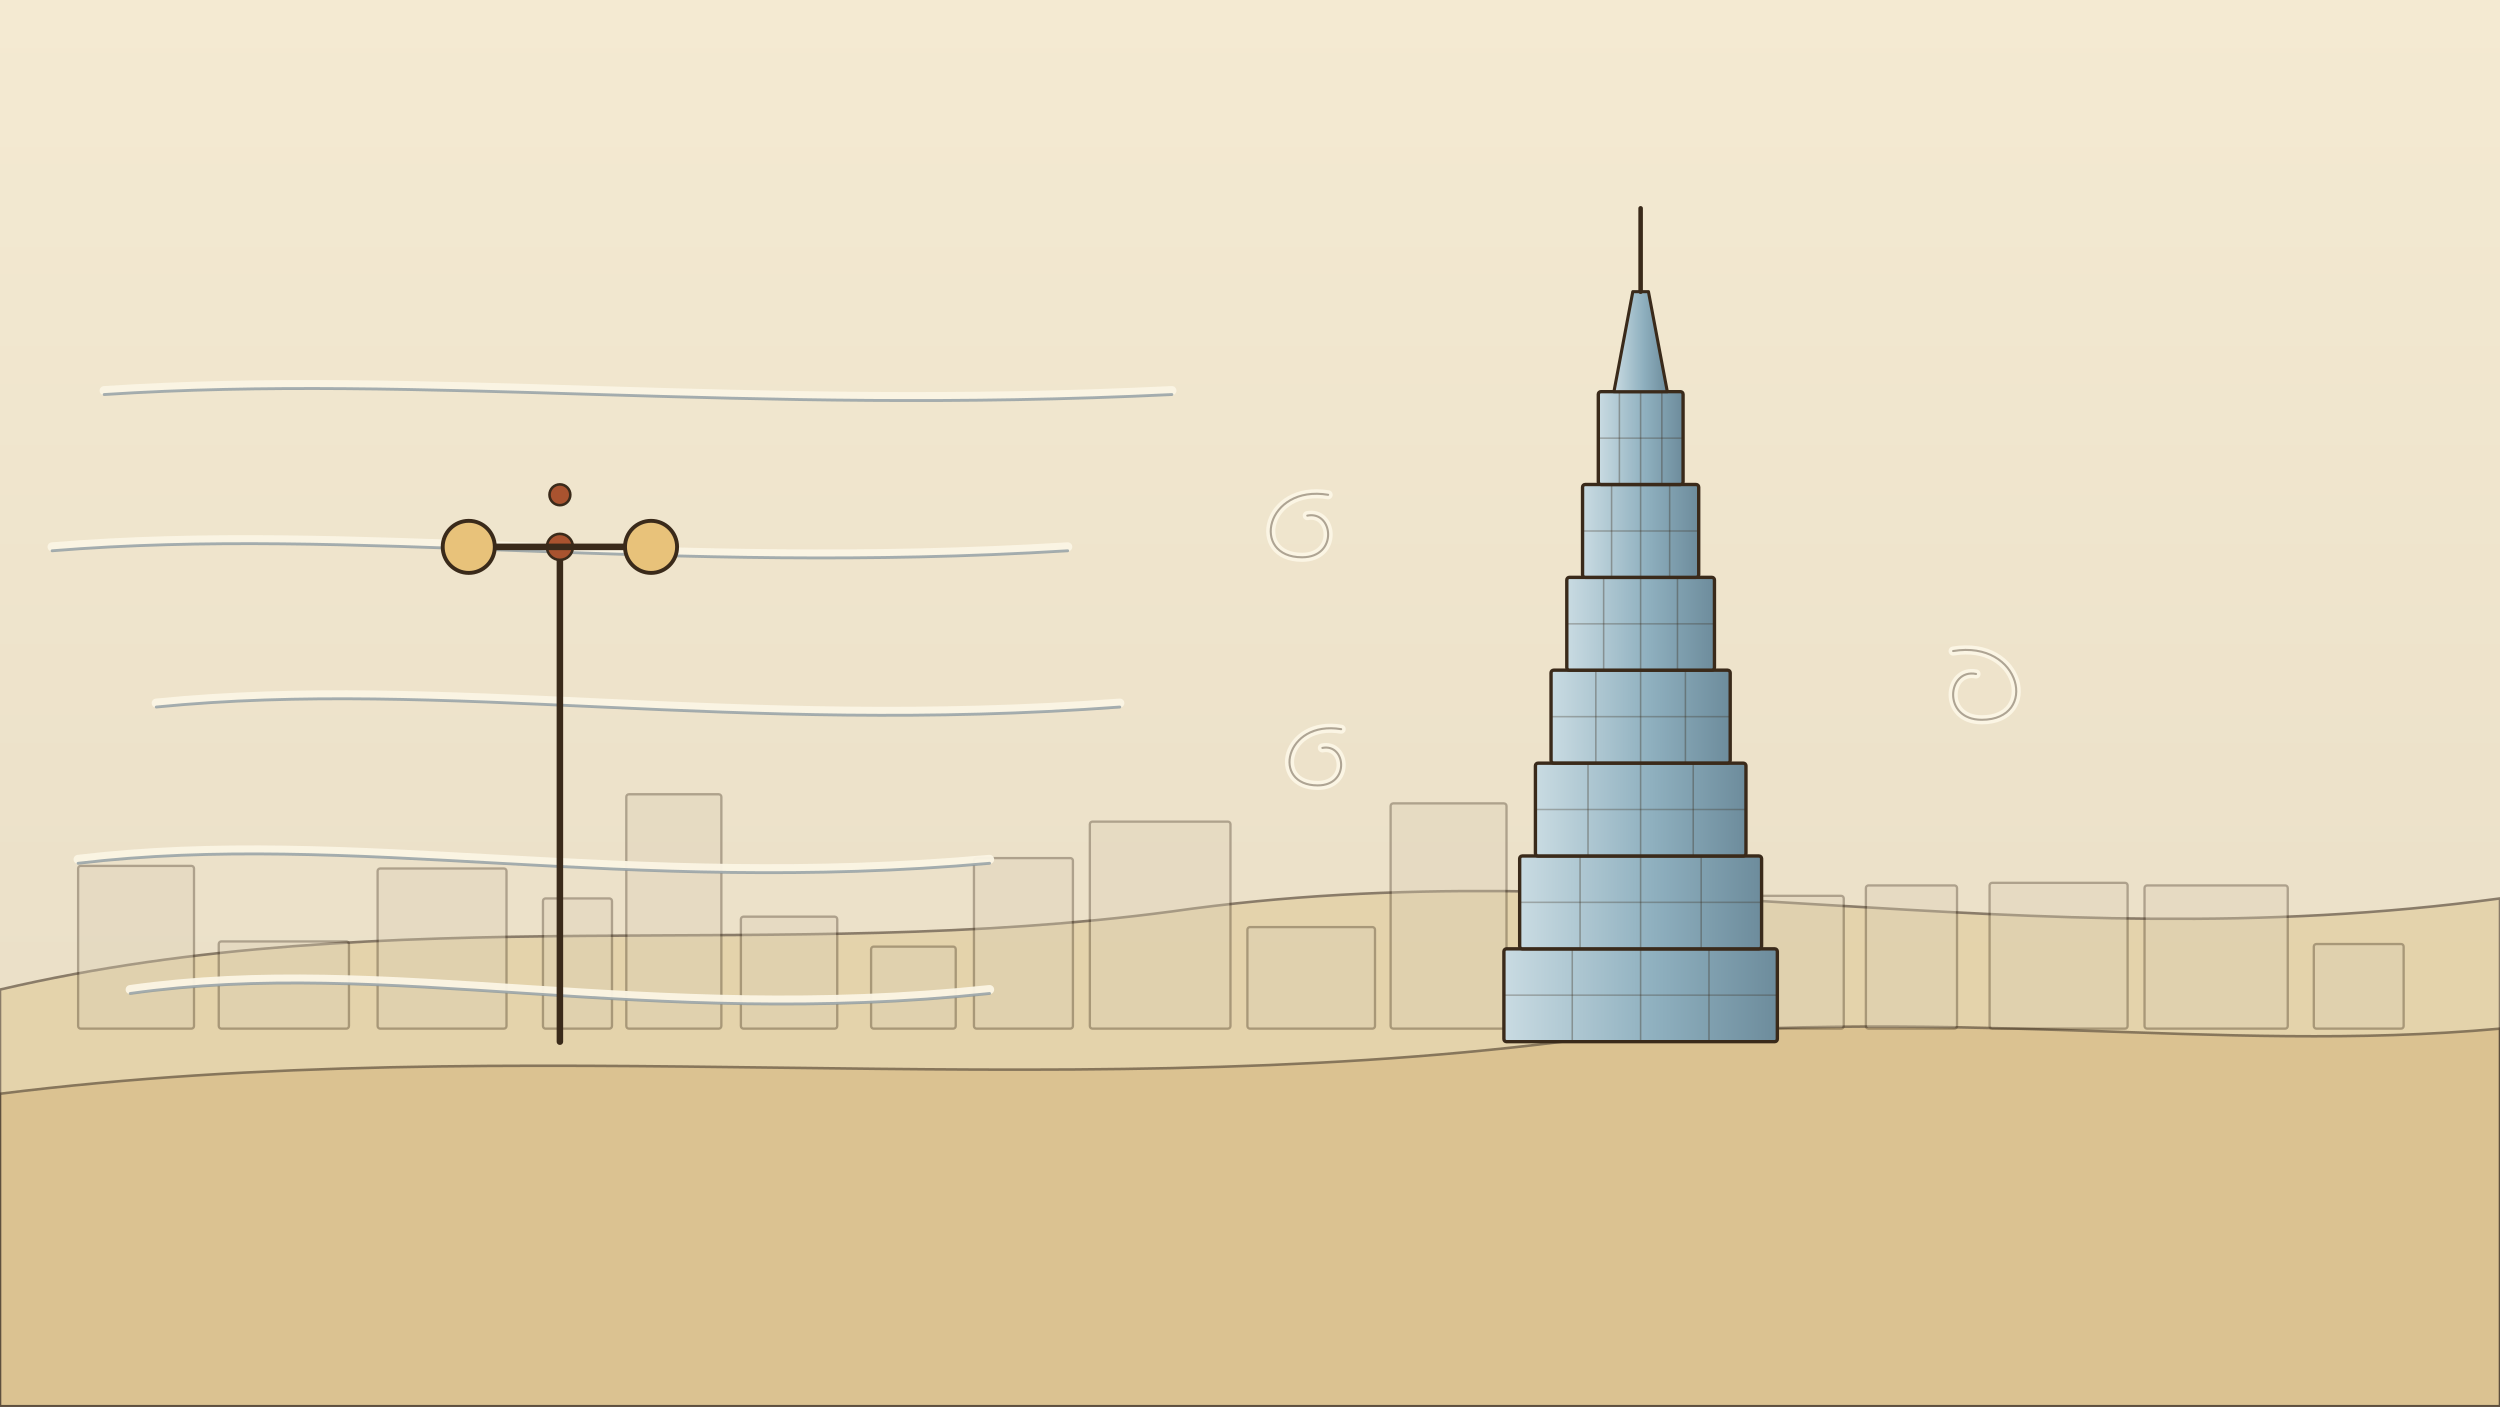
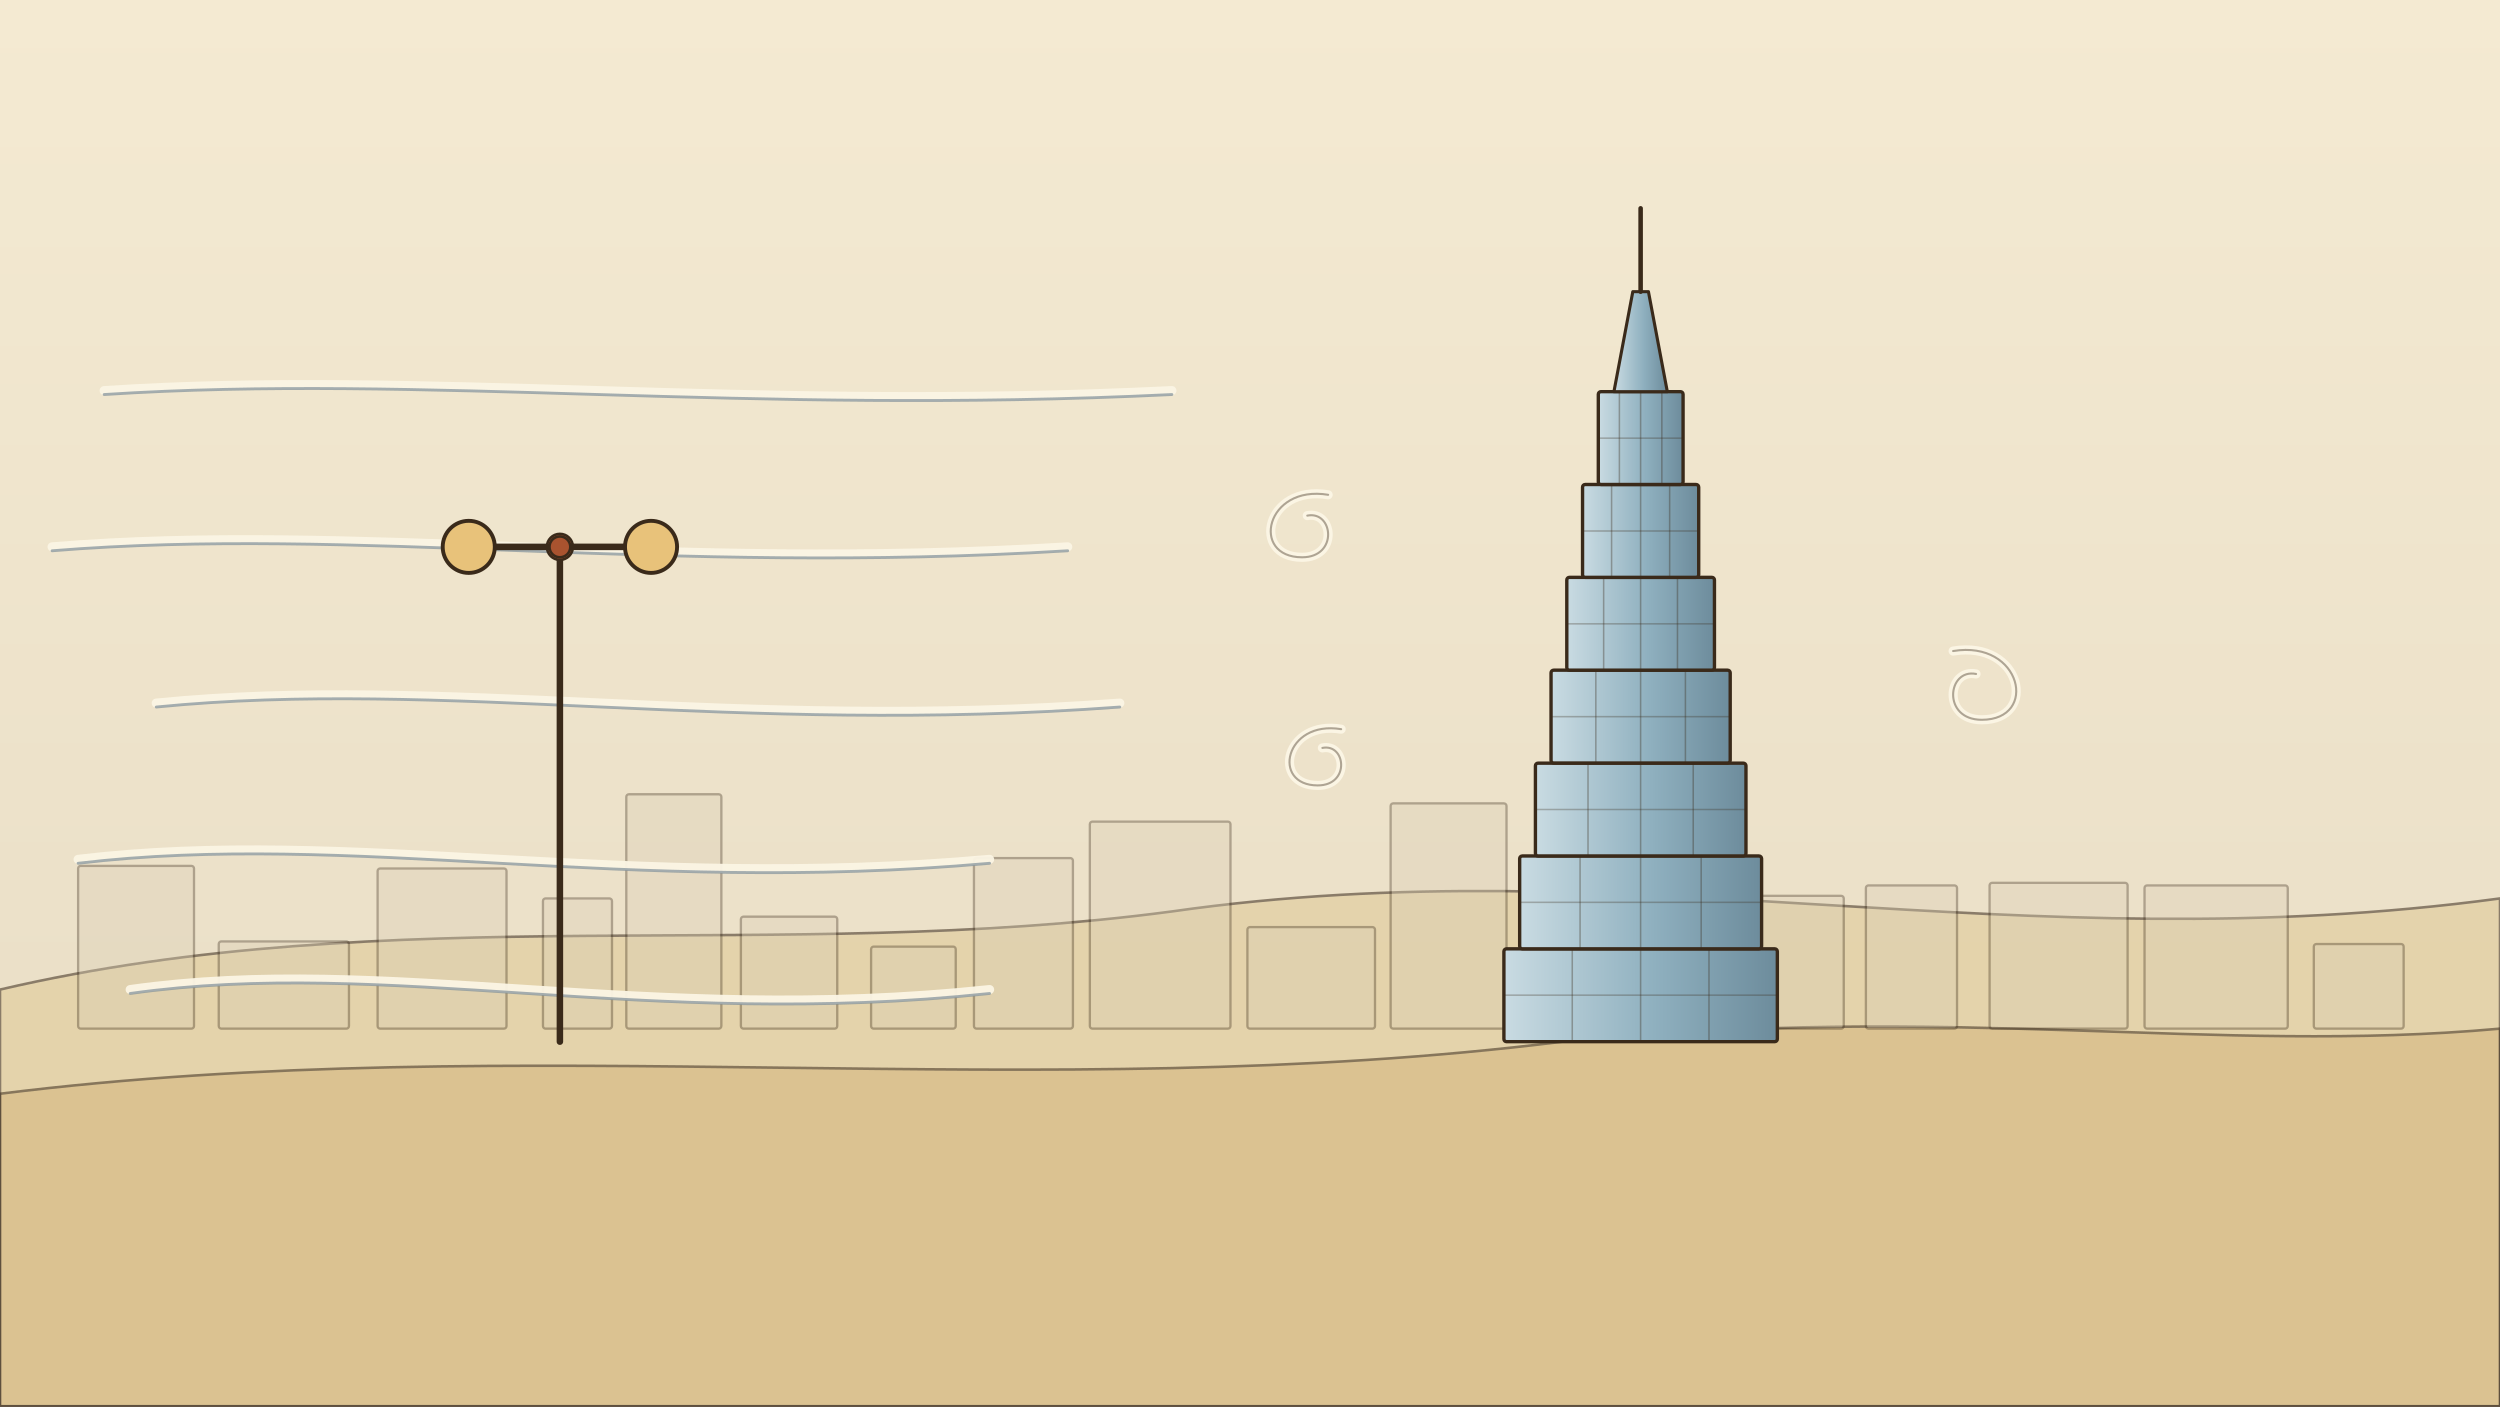
<svg xmlns="http://www.w3.org/2000/svg" viewBox="0 0 1920 1080" width="1920" height="1080">
  <defs>
    <linearGradient id="gl" x1="0" y1="0" x2="1" y2="0">
      <stop offset="0" stop-color="#c9dbe2" />
      <stop offset=".55" stop-color="#8fb0bf" />
      <stop offset="1" stop-color="#6d8c9c" />
    </linearGradient>
    <linearGradient id="sky" x1="0" y1="0" x2="0" y2="1">
      <stop offset="0" stop-color="#f4ead2" />
      <stop offset="1" stop-color="#ebe0c8" />
    </linearGradient>
    <linearGradient id="cn" x1="0" y1="0" x2="1" y2="0">
      <stop offset="0" stop-color="#cdbd9c" />
      <stop offset="1" stop-color="#a99879" />
    </linearGradient>
    <linearGradient id="wt" x1="0" y1="0" x2="0" y2="1">
      <stop offset="0" stop-color="#6fa8a0" stop-opacity=".75" />
      <stop offset="1" stop-color="#6fa8a0" stop-opacity=".35" />
    </linearGradient>
  </defs>
  <rect width="1920" height="1080" fill="#ebe0c8" />
  <g id="bg-sky-wash">
    <rect x="0" y="0" width="1920" height="760" rx="0" fill="url(#sky)" stroke="none" stroke-width="0" />
  </g>
  <g id="bg-dune-layer">
    <path d="M0 760 C300 690 600 740 900 700 C1250 650 1550 740 1920 690 L1920 1080 L0 1080Z" fill="#dfc994" stroke="#3a2a1a" stroke-width="2" stroke-linecap="round" stroke-linejoin="round" opacity="0.55" />
    <path d="M0 840 C400 790 800 850 1200 800 C1500 770 1700 810 1920 790 L1920 1080 L0 1080Z" fill="#d3b57c" stroke="#3a2a1a" stroke-width="2" stroke-linecap="round" stroke-linejoin="round" opacity="0.55" />
  </g>
  <g id="bg-skyline-low">
    <rect x="60" y="665" width="89" height="125" rx="2" fill="#d9ceb4" stroke="#3a2a1a" stroke-width="1.8" opacity="0.35" />
    <rect x="168" y="723" width="100" height="67" rx="2" fill="#d9ceb4" stroke="#3a2a1a" stroke-width="1.8" opacity="0.35" />
    <rect x="290" y="667" width="99" height="123" rx="2" fill="#d9ceb4" stroke="#3a2a1a" stroke-width="1.8" opacity="0.35" />
    <rect x="417" y="690" width="53" height="100" rx="2" fill="#d9ceb4" stroke="#3a2a1a" stroke-width="1.8" opacity="0.35" />
    <rect x="481" y="610" width="73" height="180" rx="2" fill="#d9ceb4" stroke="#3a2a1a" stroke-width="1.8" opacity="0.35" />
    <rect x="569" y="704" width="74" height="86" rx="2" fill="#d9ceb4" stroke="#3a2a1a" stroke-width="1.8" opacity="0.35" />
    <rect x="669" y="727" width="65" height="63" rx="2" fill="#d9ceb4" stroke="#3a2a1a" stroke-width="1.8" opacity="0.35" />
    <rect x="748" y="659" width="76" height="131" rx="2" fill="#d9ceb4" stroke="#3a2a1a" stroke-width="1.8" opacity="0.35" />
    <rect x="837" y="631" width="108" height="159" rx="2" fill="#d9ceb4" stroke="#3a2a1a" stroke-width="1.8" opacity="0.35" />
    <rect x="958" y="712" width="98" height="78" rx="2" fill="#d9ceb4" stroke="#3a2a1a" stroke-width="1.8" opacity="0.35" />
    <rect x="1068" y="617" width="89" height="173" rx="2" fill="#d9ceb4" stroke="#3a2a1a" stroke-width="1.8" opacity="0.35" />
    <rect x="1169" y="730" width="58" height="60" rx="2" fill="#d9ceb4" stroke="#3a2a1a" stroke-width="1.8" opacity="0.35" />
    <rect x="1235" y="675" width="63" height="115" rx="2" fill="#d9ceb4" stroke="#3a2a1a" stroke-width="1.8" opacity="0.35" />
    <rect x="1311" y="688" width="105" height="102" rx="2" fill="#d9ceb4" stroke="#3a2a1a" stroke-width="1.8" opacity="0.35" />
    <rect x="1433" y="680" width="70" height="110" rx="2" fill="#d9ceb4" stroke="#3a2a1a" stroke-width="1.8" opacity="0.35" />
    <rect x="1528" y="678" width="106" height="112" rx="2" fill="#d9ceb4" stroke="#3a2a1a" stroke-width="1.8" opacity="0.35" />
    <rect x="1647" y="680" width="110" height="110" rx="2" fill="#d9ceb4" stroke="#3a2a1a" stroke-width="1.8" opacity="0.35" />
    <rect x="1777" y="725" width="69" height="65" rx="2" fill="#d9ceb4" stroke="#3a2a1a" stroke-width="1.8" opacity="0.35" />
  </g>
  <g id="tower-model-stand">
    <g id="tower-glass">
      <rect x="1155" y="728.7" width="210" height="71.3" rx="2" fill="url(#gl)" stroke="#3a2a1a" stroke-width="2.6" />
      <path d="M1207.5 728.7 L1207.5 800" stroke="#3a2a1a" stroke-width="1.2" stroke-linecap="round" opacity="0.35" fill="none" />
      <path d="M1260 728.7 L1260 800" stroke="#3a2a1a" stroke-width="1.2" stroke-linecap="round" opacity="0.35" fill="none" />
      <path d="M1312.5 728.7 L1312.5 800" stroke="#3a2a1a" stroke-width="1.2" stroke-linecap="round" opacity="0.35" fill="none" />
      <path d="M1155 764.3 L1365 764.3" stroke="#3a2a1a" stroke-width="1.2" stroke-linecap="round" opacity="0.3" fill="none" />
      <rect x="1167.1" y="657.4" width="185.8" height="71.3" rx="2" fill="url(#gl)" stroke="#3a2a1a" stroke-width="2.6" />
      <path d="M1213.5 657.4 L1213.5 728.7" stroke="#3a2a1a" stroke-width="1.2" stroke-linecap="round" opacity="0.35" fill="none" />
      <path d="M1260 657.4 L1260 728.7" stroke="#3a2a1a" stroke-width="1.2" stroke-linecap="round" opacity="0.35" fill="none" />
      <path d="M1306.5 657.4 L1306.5 728.7" stroke="#3a2a1a" stroke-width="1.2" stroke-linecap="round" opacity="0.35" fill="none" />
      <path d="M1167.1 693 L1352.9 693" stroke="#3a2a1a" stroke-width="1.2" stroke-linecap="round" opacity="0.3" fill="none" />
      <rect x="1179.2" y="586.1" width="161.7" height="71.3" rx="2" fill="url(#gl)" stroke="#3a2a1a" stroke-width="2.6" />
      <path d="M1219.6 586.1 L1219.6 657.4" stroke="#3a2a1a" stroke-width="1.2" stroke-linecap="round" opacity="0.35" fill="none" />
      <path d="M1260 586.1 L1260 657.4" stroke="#3a2a1a" stroke-width="1.2" stroke-linecap="round" opacity="0.35" fill="none" />
      <path d="M1300.4 586.1 L1300.4 657.4" stroke="#3a2a1a" stroke-width="1.2" stroke-linecap="round" opacity="0.35" fill="none" />
      <path d="M1179.2 621.7 L1340.8 621.7" stroke="#3a2a1a" stroke-width="1.2" stroke-linecap="round" opacity="0.3" fill="none" />
      <rect x="1191.2" y="514.7" width="137.6" height="71.3" rx="2" fill="url(#gl)" stroke="#3a2a1a" stroke-width="2.6" />
      <path d="M1225.6 514.7 L1225.6 586.1" stroke="#3a2a1a" stroke-width="1.2" stroke-linecap="round" opacity="0.35" fill="none" />
      <path d="M1260 514.7 L1260 586.1" stroke="#3a2a1a" stroke-width="1.2" stroke-linecap="round" opacity="0.35" fill="none" />
      <path d="M1294.4 514.7 L1294.4 586.1" stroke="#3a2a1a" stroke-width="1.2" stroke-linecap="round" opacity="0.35" fill="none" />
      <path d="M1191.2 550.4 L1328.8 550.4" stroke="#3a2a1a" stroke-width="1.2" stroke-linecap="round" opacity="0.3" fill="none" />
      <rect x="1203.3" y="443.4" width="113.4" height="71.3" rx="2" fill="url(#gl)" stroke="#3a2a1a" stroke-width="2.6" />
      <path d="M1231.6 443.4 L1231.6 514.7" stroke="#3a2a1a" stroke-width="1.2" stroke-linecap="round" opacity="0.35" fill="none" />
      <path d="M1260 443.4 L1260 514.7" stroke="#3a2a1a" stroke-width="1.2" stroke-linecap="round" opacity="0.35" fill="none" />
      <path d="M1288.3 443.4 L1288.3 514.7" stroke="#3a2a1a" stroke-width="1.2" stroke-linecap="round" opacity="0.35" fill="none" />
      <path d="M1203.3 479.1 L1316.7 479.1" stroke="#3a2a1a" stroke-width="1.2" stroke-linecap="round" opacity="0.3" fill="none" />
      <rect x="1215.4" y="372.1" width="89.2" height="71.3" rx="2" fill="url(#gl)" stroke="#3a2a1a" stroke-width="2.6" />
      <path d="M1237.7 372.1 L1237.7 443.4" stroke="#3a2a1a" stroke-width="1.2" stroke-linecap="round" opacity="0.35" fill="none" />
      <path d="M1260 372.1 L1260 443.4" stroke="#3a2a1a" stroke-width="1.2" stroke-linecap="round" opacity="0.35" fill="none" />
      <path d="M1282.3 372.1 L1282.3 443.4" stroke="#3a2a1a" stroke-width="1.2" stroke-linecap="round" opacity="0.35" fill="none" />
      <path d="M1215.4 407.8 L1304.6 407.8" stroke="#3a2a1a" stroke-width="1.2" stroke-linecap="round" opacity="0.3" fill="none" />
      <rect x="1227.5" y="300.8" width="65.1" height="71.3" rx="2" fill="url(#gl)" stroke="#3a2a1a" stroke-width="2.6" />
      <path d="M1243.7 300.8 L1243.7 372.1" stroke="#3a2a1a" stroke-width="1.2" stroke-linecap="round" opacity="0.35" fill="none" />
      <path d="M1260 300.8 L1260 372.1" stroke="#3a2a1a" stroke-width="1.2" stroke-linecap="round" opacity="0.35" fill="none" />
      <path d="M1276.3 300.8 L1276.3 372.1" stroke="#3a2a1a" stroke-width="1.2" stroke-linecap="round" opacity="0.35" fill="none" />
      <path d="M1227.5 336.5 L1292.5 336.5" stroke="#3a2a1a" stroke-width="1.2" stroke-linecap="round" opacity="0.3" fill="none" />
      <path d="M1239.5 300.8 L1254 224 L1266 224 L1280.5 300.8Z" fill="url(#gl)" stroke="#3a2a1a" stroke-width="2.4" stroke-linecap="round" stroke-linejoin="round" />
      <path d="M1260 224 L1260 160" stroke="#3a2a1a" stroke-width="3.5" stroke-linecap="round" fill="none" />
    </g>
  </g>
  <g id="mv-scroll-wind-streak" data-dist="220">
    <path d="M80 300 C326 284 572 316 900 300" fill="none" stroke="#fbf5e4" stroke-width="7" stroke-linecap="round" stroke-linejoin="round" opacity="0.95" />
    <path d="M80 303 C326 287 572 319 900 303" fill="none" stroke="#7f8f98" stroke-width="2.2" stroke-linecap="round" stroke-linejoin="round" opacity="0.7" />
    <path d="M40 420 C274 401 508 439 820 420" fill="none" stroke="#fbf5e4" stroke-width="7" stroke-linecap="round" stroke-linejoin="round" opacity="0.95" />
    <path d="M40 423 C274 404 508 442 820 423" fill="none" stroke="#7f8f98" stroke-width="2.2" stroke-linecap="round" stroke-linejoin="round" opacity="0.7" />
    <path d="M120 540 C342 518 564 562 860 540" fill="none" stroke="#fbf5e4" stroke-width="7" stroke-linecap="round" stroke-linejoin="round" opacity="0.95" />
    <path d="M120 543 C342 521 564 565 860 543" fill="none" stroke="#7f8f98" stroke-width="2.2" stroke-linecap="round" stroke-linejoin="round" opacity="0.7" />
    <path d="M60 660 C270 635 480 685 760 660" fill="none" stroke="#fbf5e4" stroke-width="7" stroke-linecap="round" stroke-linejoin="round" opacity="0.95" />
    <path d="M60 663 C270 638 480 688 760 663" fill="none" stroke="#7f8f98" stroke-width="2.2" stroke-linecap="round" stroke-linejoin="round" opacity="0.7" />
    <path d="M100 760 C298 732 496 788 760 760" fill="none" stroke="#fbf5e4" stroke-width="7" stroke-linecap="round" stroke-linejoin="round" opacity="0.95" />
    <path d="M100 763 C298 735 496 791 760 763" fill="none" stroke="#7f8f98" stroke-width="2.2" stroke-linecap="round" stroke-linejoin="round" opacity="0.7" />
  </g>
  <g id="wind-curl-wisps">
    <path d="M1020 380 C972 372 960 428 1000 428 C1028 428 1024 392 1004 396" fill="none" stroke="#fbf5e4" stroke-width="7" stroke-linecap="round" stroke-linejoin="round" />
    <path d="M1020 380 C972 372 960 428 1000 428 C1028 428 1024 392 1004 396" fill="none" stroke="#3a2a1a" stroke-width="1.6" stroke-linecap="round" stroke-linejoin="round" opacity="0.4" />
    <path d="M1500 500 C1552.8 491.2 1566 552.8 1522 552.8 C1491.2 552.8 1495.6 513.2 1517.6 517.6" fill="none" stroke="#fbf5e4" stroke-width="7" stroke-linecap="round" stroke-linejoin="round" />
    <path d="M1500 500 C1552.8 491.2 1566 552.8 1522 552.8 C1491.2 552.8 1495.6 513.2 1517.6 517.6" fill="none" stroke="#3a2a1a" stroke-width="1.6" stroke-linecap="round" stroke-linejoin="round" opacity="0.4" />
    <path d="M1030 560 C986.8 552.8 976 603.2 1012 603.2 C1037.2 603.2 1033.6 570.8 1015.6 574.4" fill="none" stroke="#fbf5e4" stroke-width="7" stroke-linecap="round" stroke-linejoin="round" />
    <path d="M1030 560 C986.8 552.8 976 603.2 1012 603.2 C1037.2 603.2 1033.6 570.8 1015.6 574.4" fill="none" stroke="#3a2a1a" stroke-width="1.6" stroke-linecap="round" stroke-linejoin="round" opacity="0.4" />
  </g>
  <g id="anemometer-mast">
    <path d="M430 800 L430 420" stroke="#3a2a1a" stroke-width="5" stroke-linecap="round" fill="none" />
    <circle cx="430" cy="420" r="10" fill="#a9532f" stroke="#3a2a1a" stroke-width="2" />
  </g>
-   <g id="mv-rotor-anemometer-wheel" data-per="3" data-pivot="430 380">
+   <g id="mv-rotor-anemometer-wheel" data-per="3" data-pivot="430 420">
    <path d="M360 420 L500 420" stroke="#3a2a1a" stroke-width="5" stroke-linecap="round" fill="none" />
    <circle cx="360" cy="420" r="20" fill="#e8c27a" stroke="#3a2a1a" stroke-width="3" />
    <circle cx="500" cy="420" r="20" fill="#e8c27a" stroke="#3a2a1a" stroke-width="3" />
-     <circle cx="430" cy="380" r="8" fill="#a9532f" stroke="#3a2a1a" stroke-width="2" />
+     <circle cx="430" cy="420" r="8" fill="#a9532f" stroke="#3a2a1a" stroke-width="2" />
  </g>
</svg>
